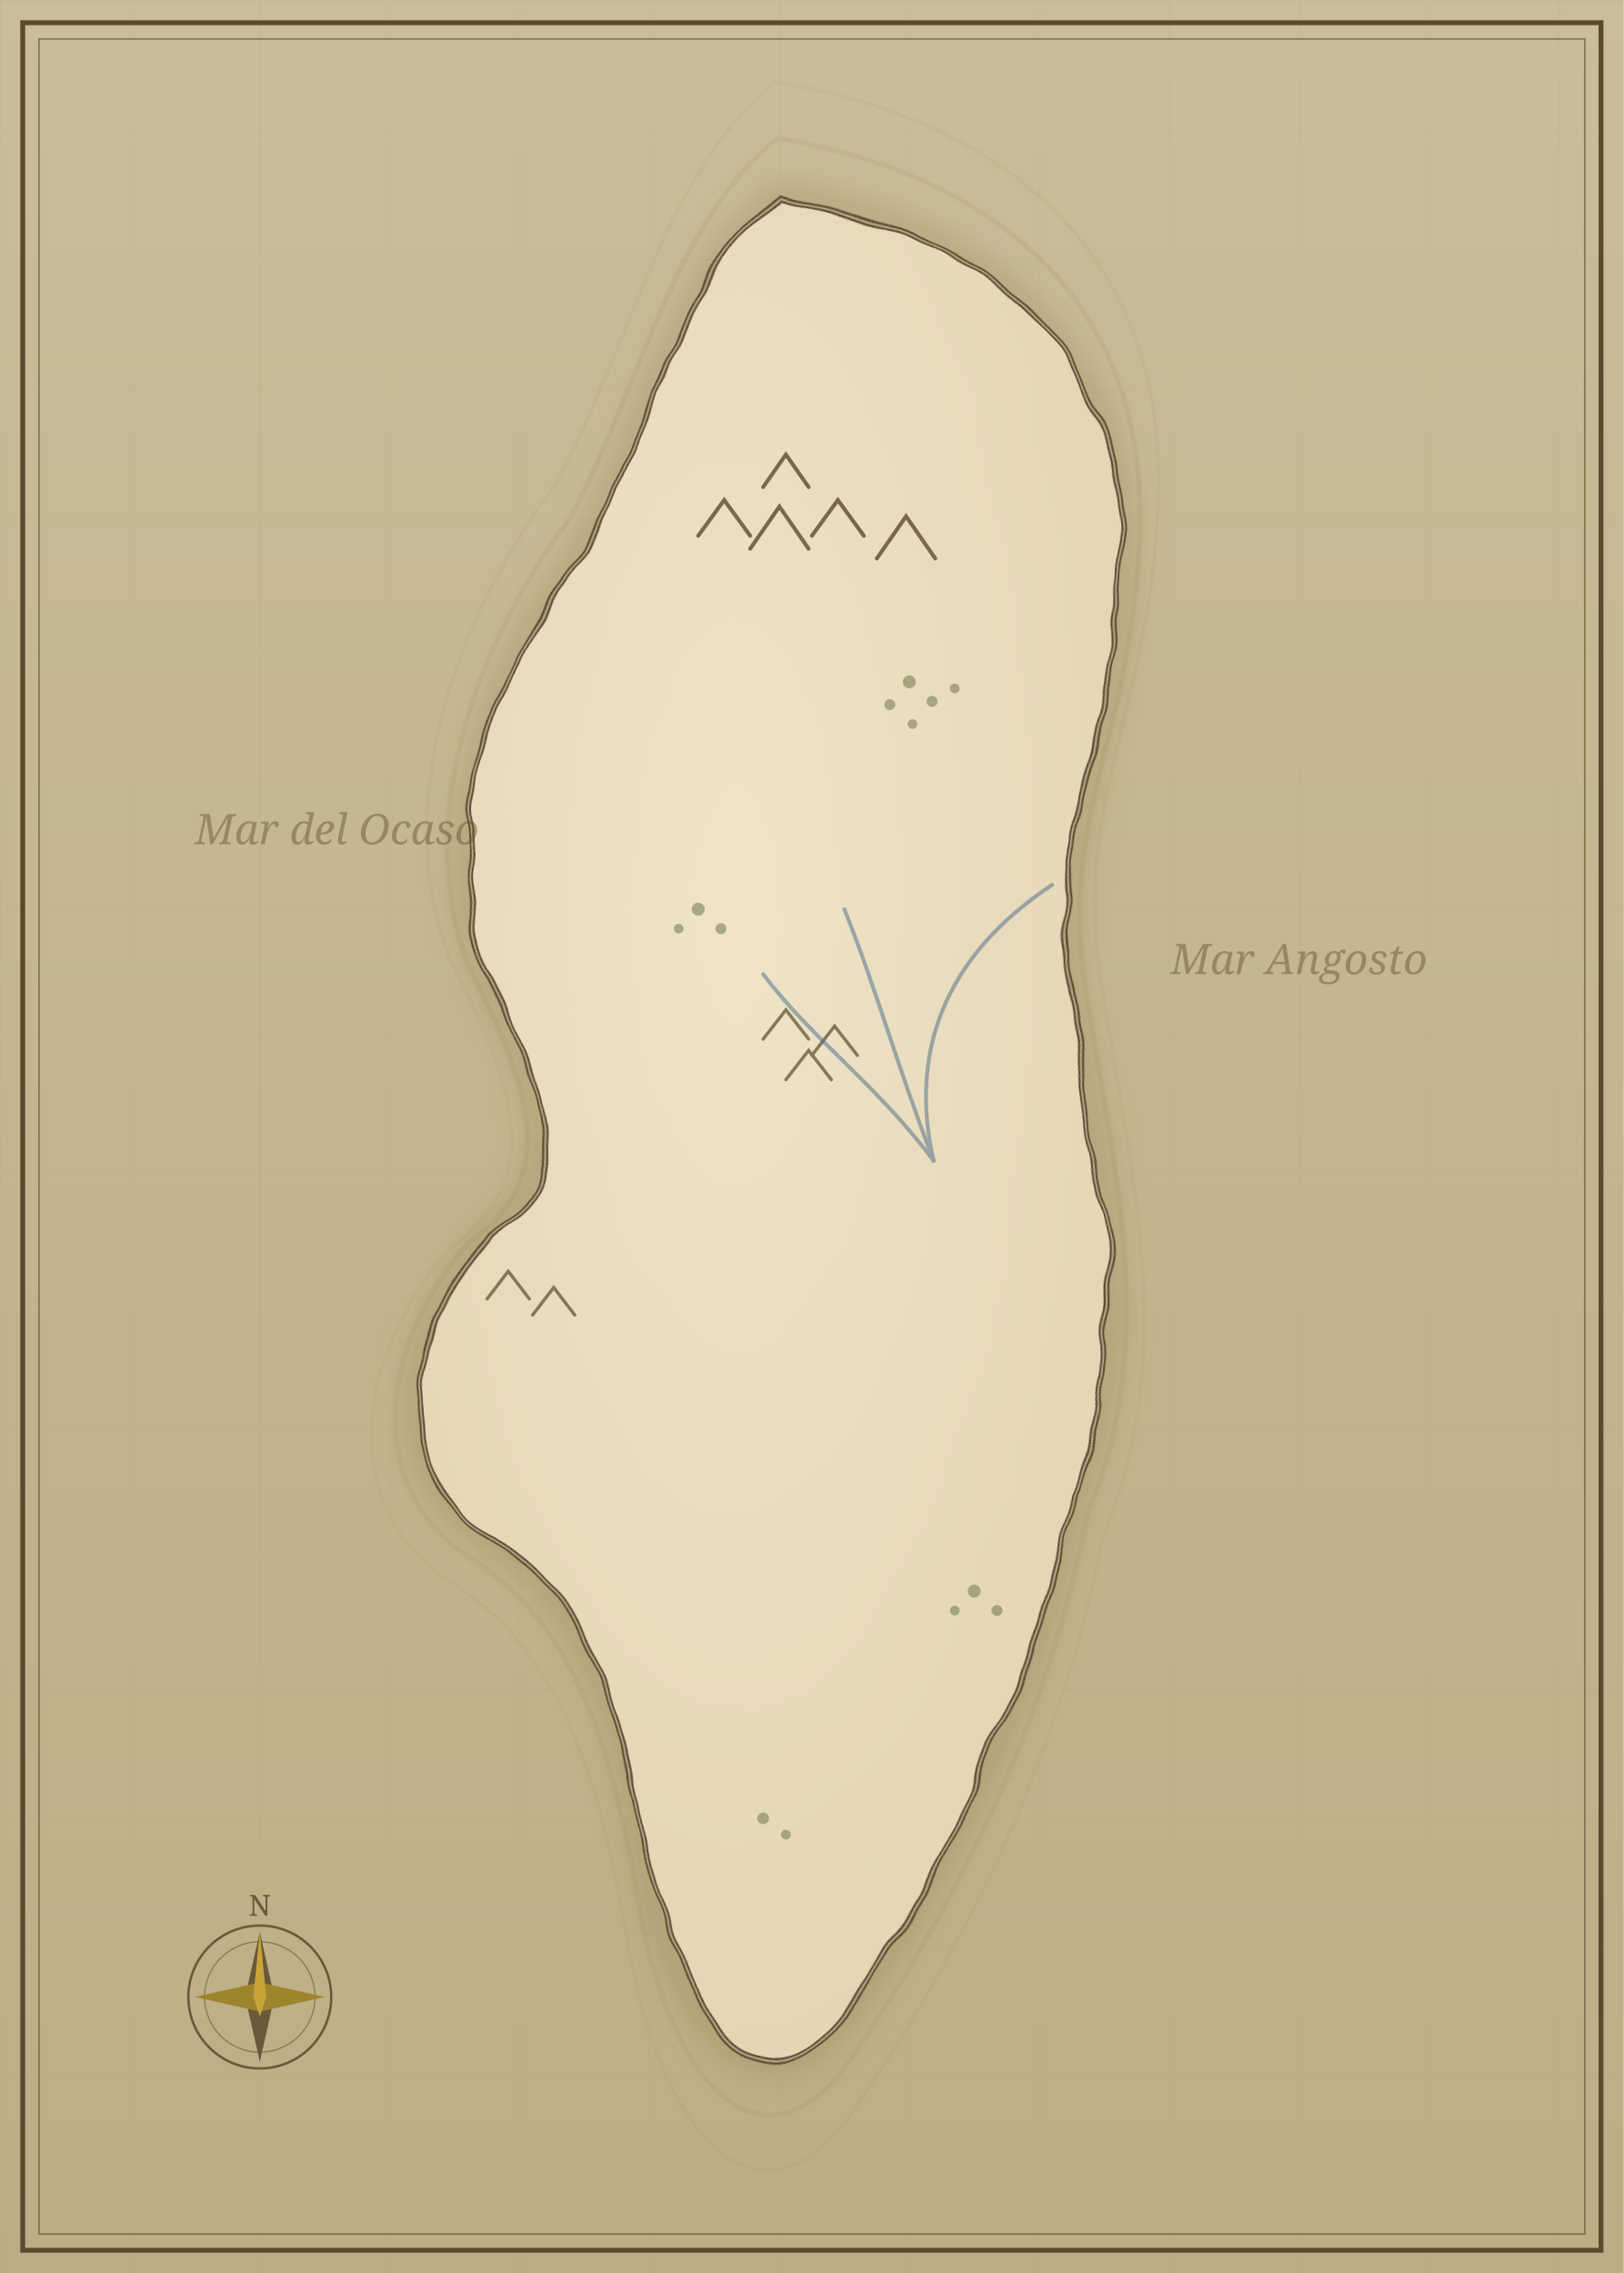
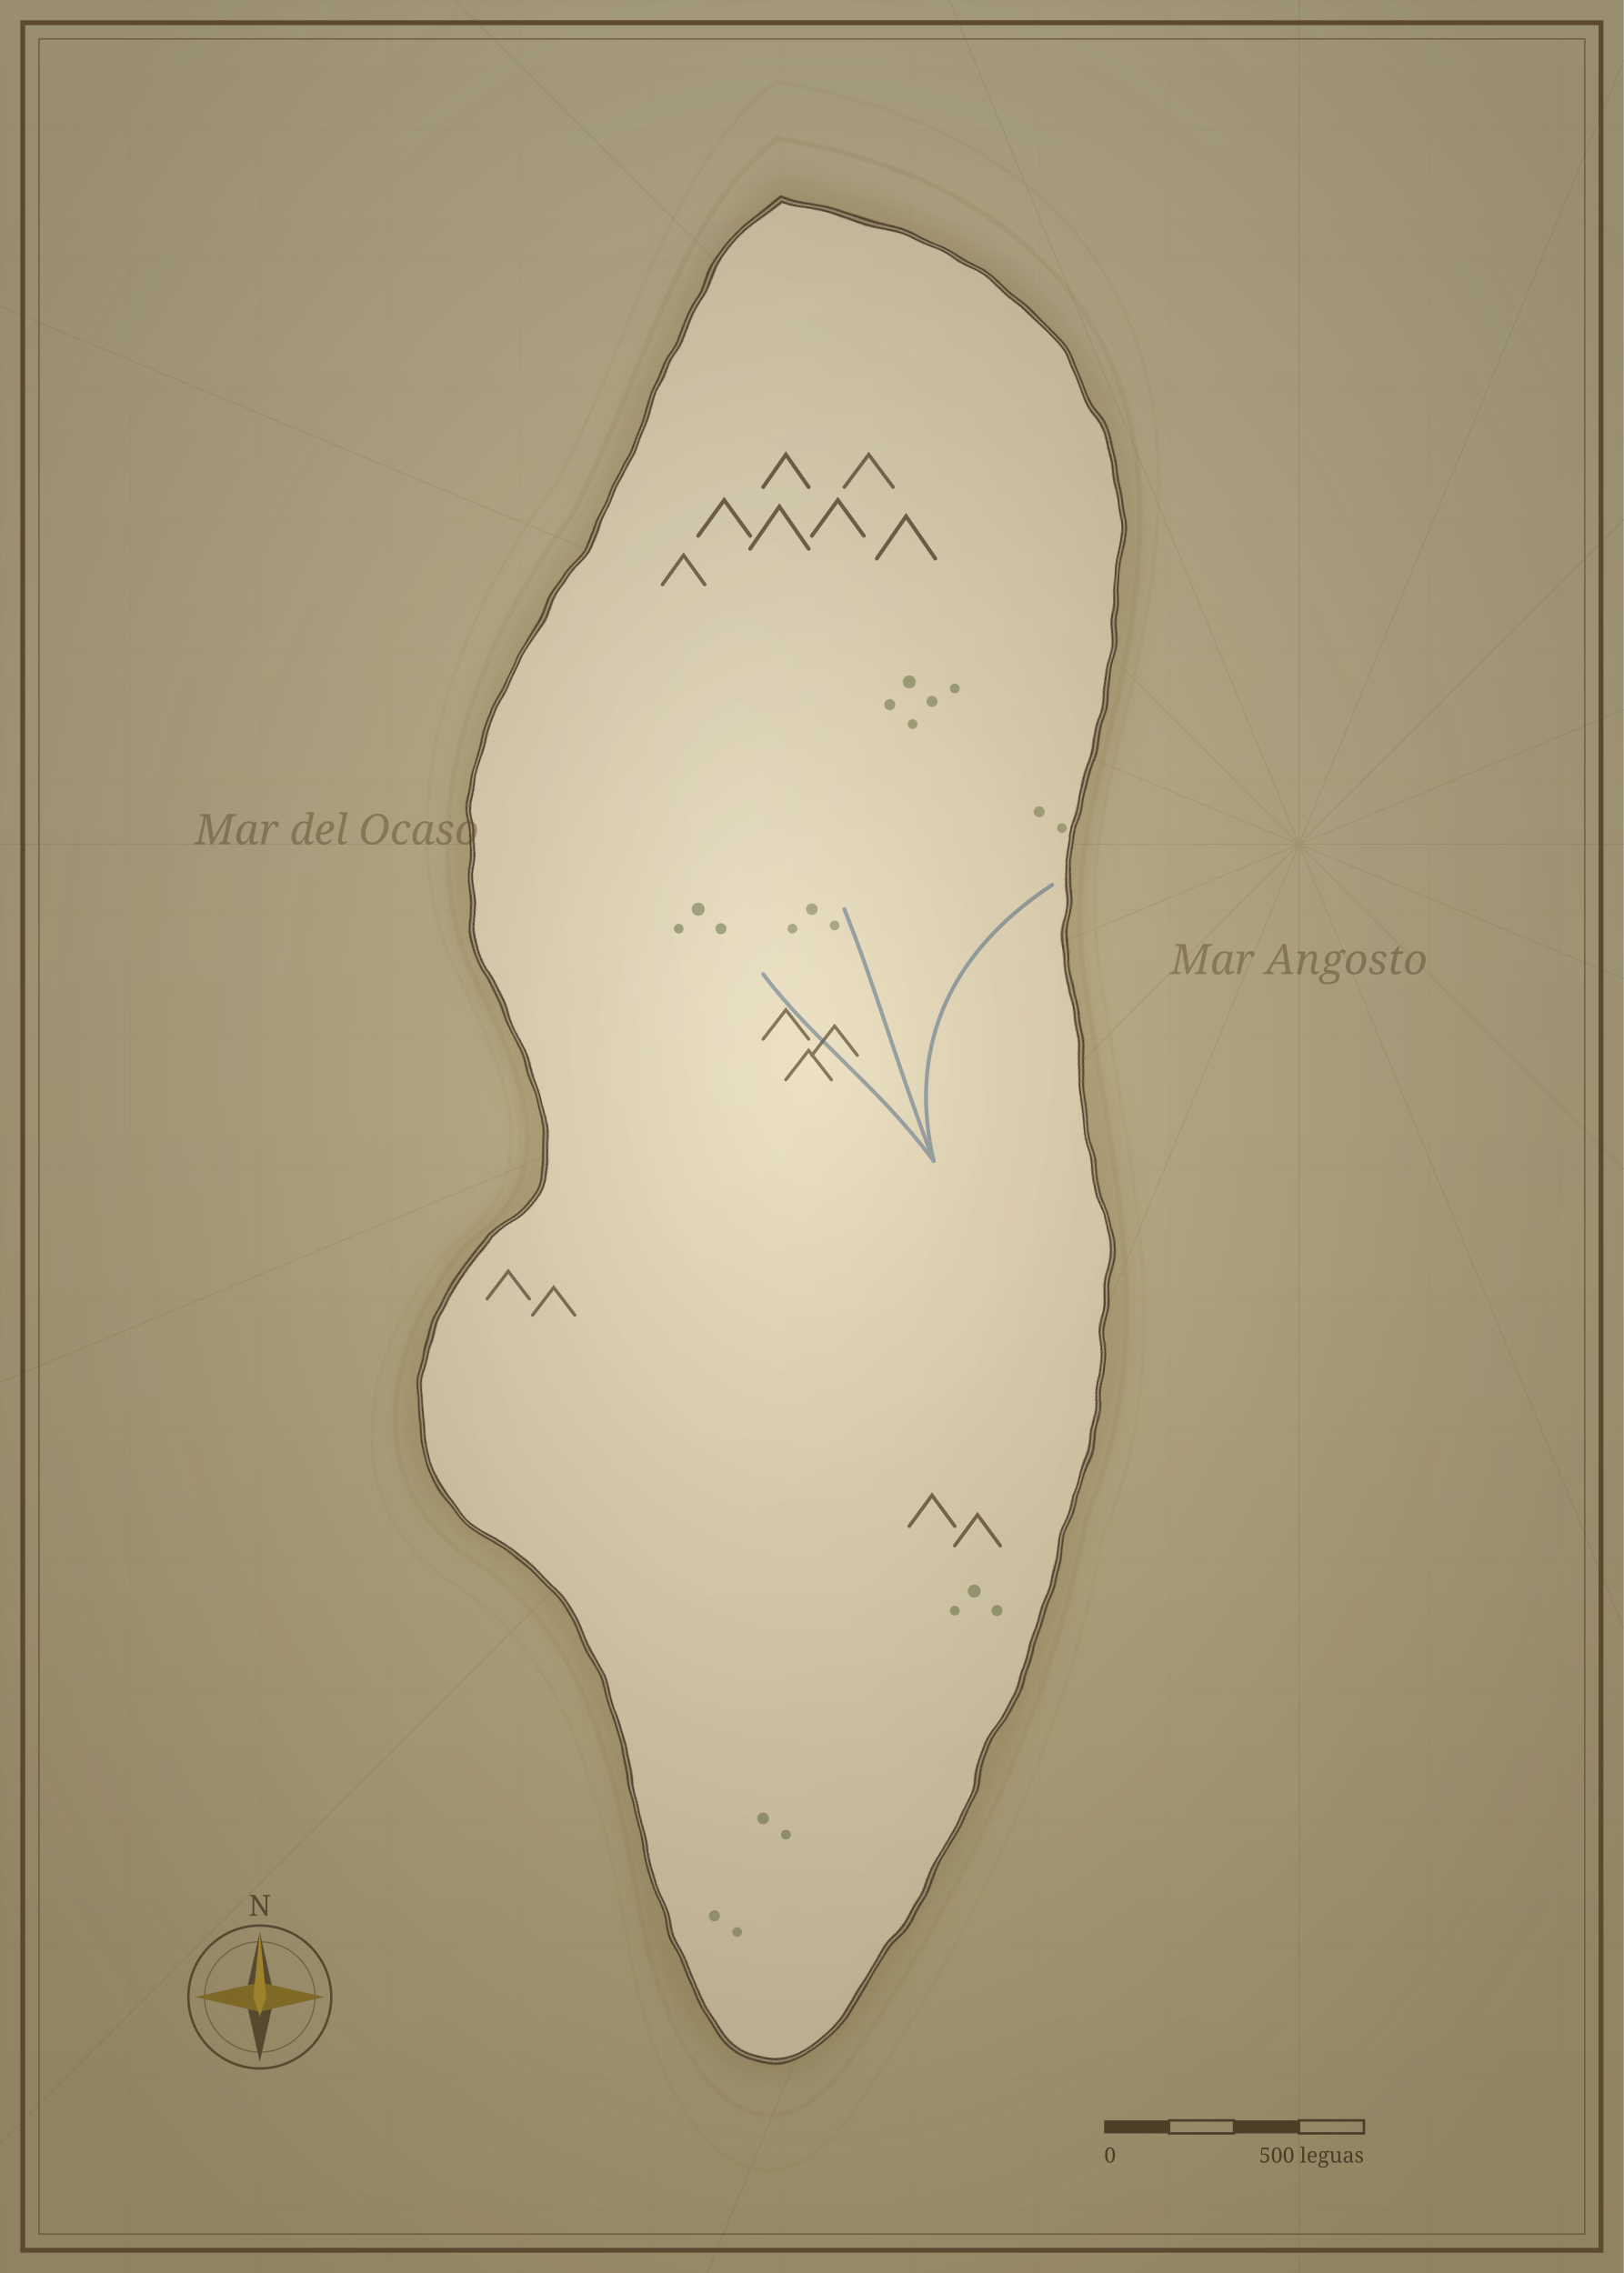
<svg xmlns="http://www.w3.org/2000/svg" viewBox="0 0 1000 1400" width="1000" height="1400">
  <defs>
    <linearGradient id="sea" x1="0" y1="0" x2="0" y2="1">
      <stop offset="0" stop-color="#c9bd9a" />
      <stop offset="1" stop-color="#bcae84" />
    </linearGradient>
    <radialGradient id="land" cx="45%" cy="38%" r="75%">
      <stop offset="0" stop-color="#efe4c8" />
      <stop offset="1" stop-color="#e2d3af" />
+     </radialGradient>
+     <radialGradient id="vignette" cx="50%" cy="47%" r="62%">
+       <stop offset="0" stop-color="#000000" stop-opacity="0" />
+       <stop offset="1" stop-color="#2a2012" stop-opacity="0.30" />
    </radialGradient>
    <filter id="rough" x="-6%" y="-6%" width="112%" height="112%">
      <feTurbulence type="fractalNoise" baseFrequency="0.011 0.016" numOctaves="3" seed="11" result="n" />
      <feDisplacementMap in="SourceGraphic" in2="n" scale="14" xChannelSelector="R" yChannelSelector="G" />
    </filter>
    <filter id="soft" x="-30%" y="-30%" width="160%" height="160%">
      <feGaussianBlur stdDeviation="9" />
    </filter>
    <pattern id="grid" width="80" height="80" patternUnits="userSpaceOnUse">
      <path d="M80 0 H0 V80" fill="none" stroke="#9a8a5e" stroke-width="0.6" opacity="0.16" />
    </pattern>
    <path id="coast" d="M480,120 C600,140 700,210 690,360 C684,470 642,520 660,620          C676,724 702,820 660,920 C642,1016 600,1124 520,1240          C470,1306 418,1250 400,1150 C382,1044 360,982 300,944          C238,902 250,820 300,762 C360,722 330,660 300,600          C270,520 300,420 360,340 C402,260 420,168 480,120 Z" />
  </defs>
  <rect width="1000" height="1400" fill="url(#sea)" />
  <rect width="1000" height="1400" fill="url(#grid)" />
+   <g transform="translate(800 520)" stroke="#6b5836" stroke-width="0.7" opacity="0.13">
+     <line x2="2800" />
+     <g transform="rotate(22.5)">
+       <line x2="2800" />
+     </g>
+     <g transform="rotate(45)">
+       <line x2="2800" />
+     </g>
+     <g transform="rotate(67.5)">
+       <line x2="2800" />
+     </g>
+     <g transform="rotate(90)">
+       <line x2="2800" />
+     </g>
+     <g transform="rotate(112.5)">
+       <line x2="2800" />
+     </g>
+     <g transform="rotate(135)">
+       <line x2="2800" />
+     </g>
+     <g transform="rotate(157.5)">
+       <line x2="2800" />
+     </g>
+     <g transform="rotate(180)">
+       <line x2="2800" />
+     </g>
+     <g transform="rotate(202.5)">
+       <line x2="2800" />
+     </g>
+     <g transform="rotate(225)">
+       <line x2="2800" />
+     </g>
+     <g transform="rotate(247.5)">
+       <line x2="2800" />
+     </g>
+     <g transform="rotate(270)">
+       <line x2="2800" />
+     </g>
+     <g transform="rotate(292.5)">
+       <line x2="2800" />
+     </g>
+     <g transform="rotate(315)">
+       <line x2="2800" />
+     </g>
+     <g transform="rotate(337.5)">
+       <line x2="2800" />
+     </g>
+     <circle r="3" fill="#6b5836" opacity="0.5" />
+   </g>
  <use href="#coast" fill="none" stroke="#a6925f" stroke-width="3" opacity="0.18" transform="translate(500 700) scale(1.06) translate(-500 -700)" />
  <use href="#coast" fill="none" stroke="#a6925f" stroke-width="2" opacity="0.12" transform="translate(500 700) scale(1.12) translate(-500 -700)" />
  <use href="#coast" fill="none" stroke="#8a7038" stroke-width="16" opacity="0.30" filter="url(#soft)" />
  <g filter="url(#rough)">
    <use href="#coast" fill="url(#land)" stroke="#5b4a2f" stroke-width="3.5" />
    <use href="#coast" fill="none" stroke="#efe4c8" stroke-width="1.2" opacity="0.6" />
  </g>
  <g stroke="#5b4a2f" stroke-width="2.4" fill="none" stroke-linecap="round" opacity="0.8">
    <path d="M430,330 l16,-22 l16,22" />
    <path d="M462,338 l18,-26 l18,26" />
    <path d="M500,330 l16,-22 l16,22" />
    <path d="M540,344 l18,-26 l18,26" />
    <path d="M470,300 l14,-20 l14,20" />
  </g>
  <g stroke="#5b4a2f" stroke-width="2" fill="none" stroke-linecap="round" opacity="0.7">
    <path d="M470,640 l14,-18 l14,18" />
    <path d="M500,650 l14,-18 l14,18" />
    <path d="M484,665 l14,-18 l14,18" />
  </g>
  <g stroke="#5b4a2f" stroke-width="2" fill="none" stroke-linecap="round" opacity="0.7">
    <path d="M300,800 l13,-17 l13,17" />
    <path d="M328,810 l13,-17 l13,17" />
  </g>
  <g fill="#6f7a4a" opacity="0.55">
    <circle cx="560" cy="420" r="4" />
    <circle cx="574" cy="432" r="3.4" />
    <circle cx="548" cy="434" r="3.4" />
    <circle cx="588" cy="424" r="3" />
    <circle cx="562" cy="446" r="3" />
    <circle cx="430" cy="560" r="4" />
    <circle cx="444" cy="572" r="3.4" />
    <circle cx="418" cy="572" r="3" />
    <circle cx="600" cy="980" r="4" />
    <circle cx="614" cy="992" r="3.4" />
    <circle cx="588" cy="992" r="3" />
    <circle cx="470" cy="1120" r="3.6" />
    <circle cx="484" cy="1130" r="3" />
  </g>
+   <g stroke="#5b4a2f" stroke-width="2.2" fill="none" stroke-linecap="round" opacity="0.75">
+     <path d="M520,300 l15,-20 l15,20" />
+     <path d="M408,360 l13,-18 l13,18" />
+     <path d="M560,940 l14,-19 l14,19" />
+     <path d="M588,952 l14,-19 l14,19" />
+   </g>
+   <g fill="#6f7a4a" opacity="0.5">
+     <circle cx="500" cy="560" r="3.6" />
+     <circle cx="514" cy="570" r="3" />
+     <circle cx="488" cy="572" r="3" />
+     <circle cx="640" cy="500" r="3.4" />
+     <circle cx="654" cy="510" r="3" />
+     <circle cx="440" cy="1180" r="3.4" />
+     <circle cx="454" cy="1190" r="3" />
+   </g>
  <g fill="none" stroke="#4a6a8a" stroke-width="2.4" opacity="0.5" stroke-linecap="round">
    <path d="M648,545 C580,590 560,650 575,715" />
    <path d="M520,560 C540,610 552,655 575,715" />
    <path d="M470,600 C500,640 540,668 575,715" />
  </g>
  <g transform="translate(160 1230)" opacity="0.85">
    <circle r="44" fill="none" stroke="#5b4a2f" stroke-width="1.5" />
    <circle r="34" fill="none" stroke="#5b4a2f" stroke-width="0.8" opacity="0.6" />
    <path d="M0,-40 L9,0 L0,40 L-9,0 Z" fill="#5b4a2f" />
    <path d="M-40,0 L0,9 L40,0 L0,-9 Z" fill="#9a7c1e" />
    <path d="M0,-40 L4,0 L0,12 L-4,0 Z" fill="#c9a227" />
    <text x="0" y="-50" text-anchor="middle" font-family="Georgia, serif" font-size="18" fill="#5b4a2f">N</text>
  </g>
  <g font-family="Georgia, serif" font-style="italic" fill="#6b5836" opacity="0.5">
    <text x="120" y="520" font-size="26">Mar del Ocaso</text>
    <text x="800" y="600" font-size="26" text-anchor="middle">Mar Angosto</text>
  </g>
+   <g transform="translate(680 1306)" font-family="Georgia, serif" fill="#5b4a2f">
+     <rect x="0" y="0" width="40" height="8" fill="#5b4a2f" />
+     <rect x="40" y="0" width="40" height="8" fill="none" stroke="#5b4a2f" stroke-width="1.5" />
+     <rect x="80" y="0" width="40" height="8" fill="#5b4a2f" />
+     <rect x="120" y="0" width="40" height="8" fill="none" stroke="#5b4a2f" stroke-width="1.5" />
+     <text x="0" y="26" font-size="13">0</text>
+     <text x="160" y="26" font-size="13" text-anchor="end">500 leguas</text>
+   </g>
+   <rect width="1000" height="1400" fill="url(#vignette)" />
  <rect x="14" y="14" width="972" height="1372" fill="none" stroke="#5b4a2f" stroke-width="3" />
  <rect x="24" y="24" width="952" height="1352" fill="none" stroke="#5b4a2f" stroke-width="1" opacity="0.6" />
</svg>
